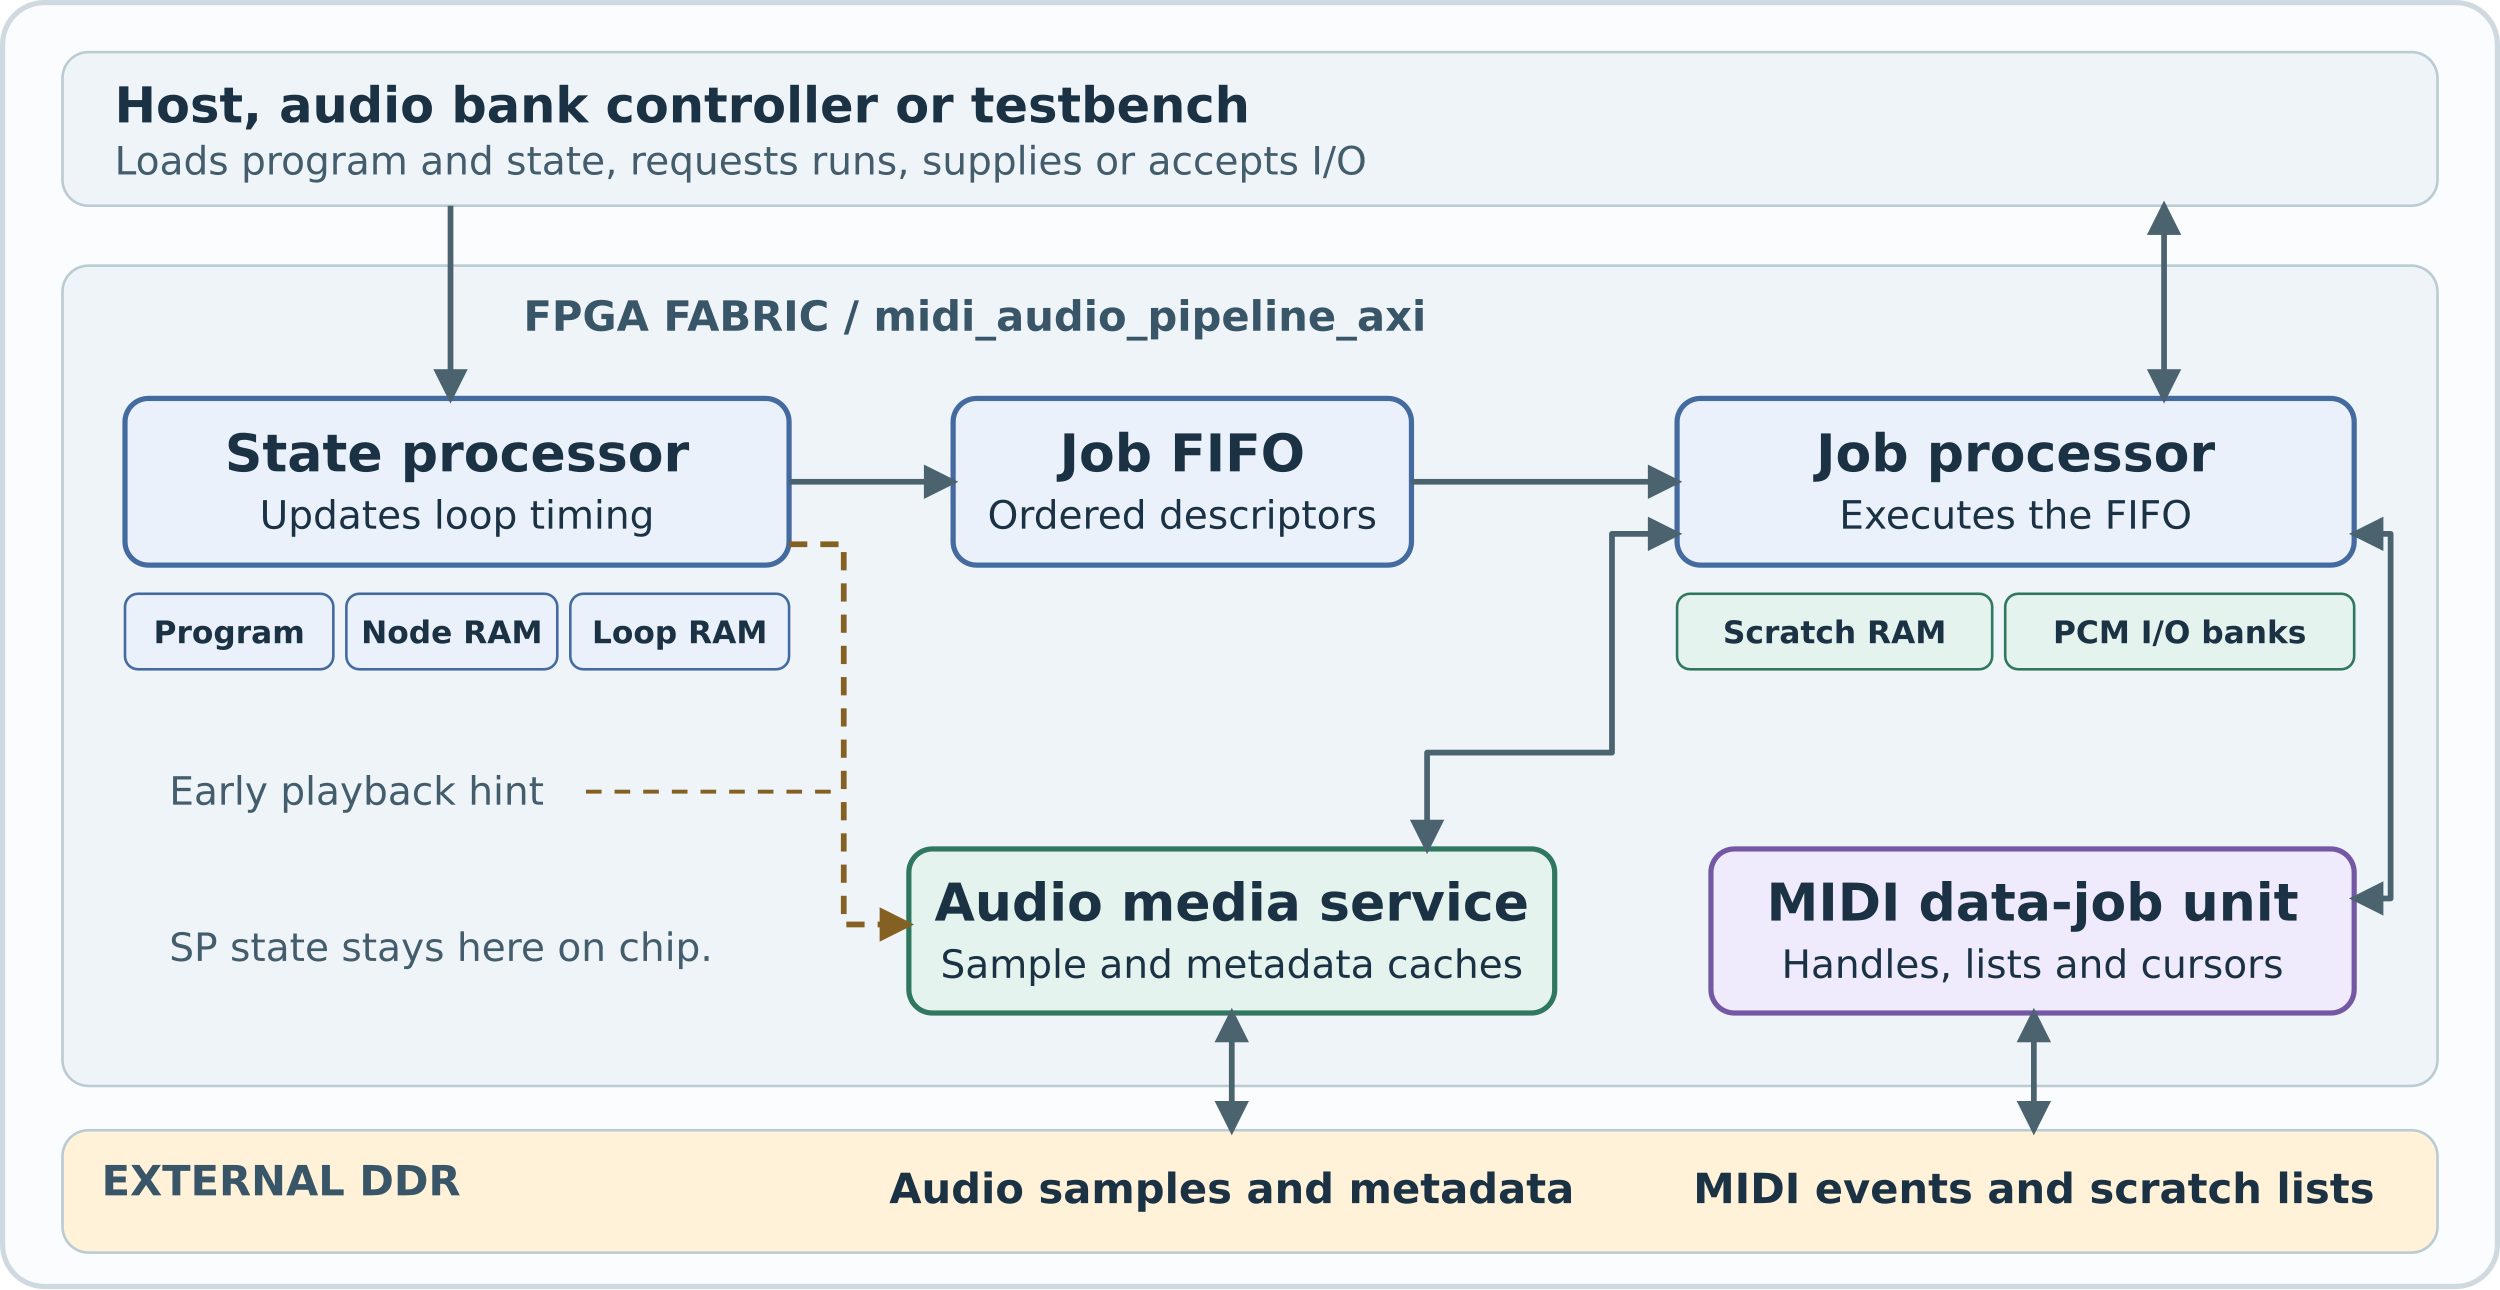
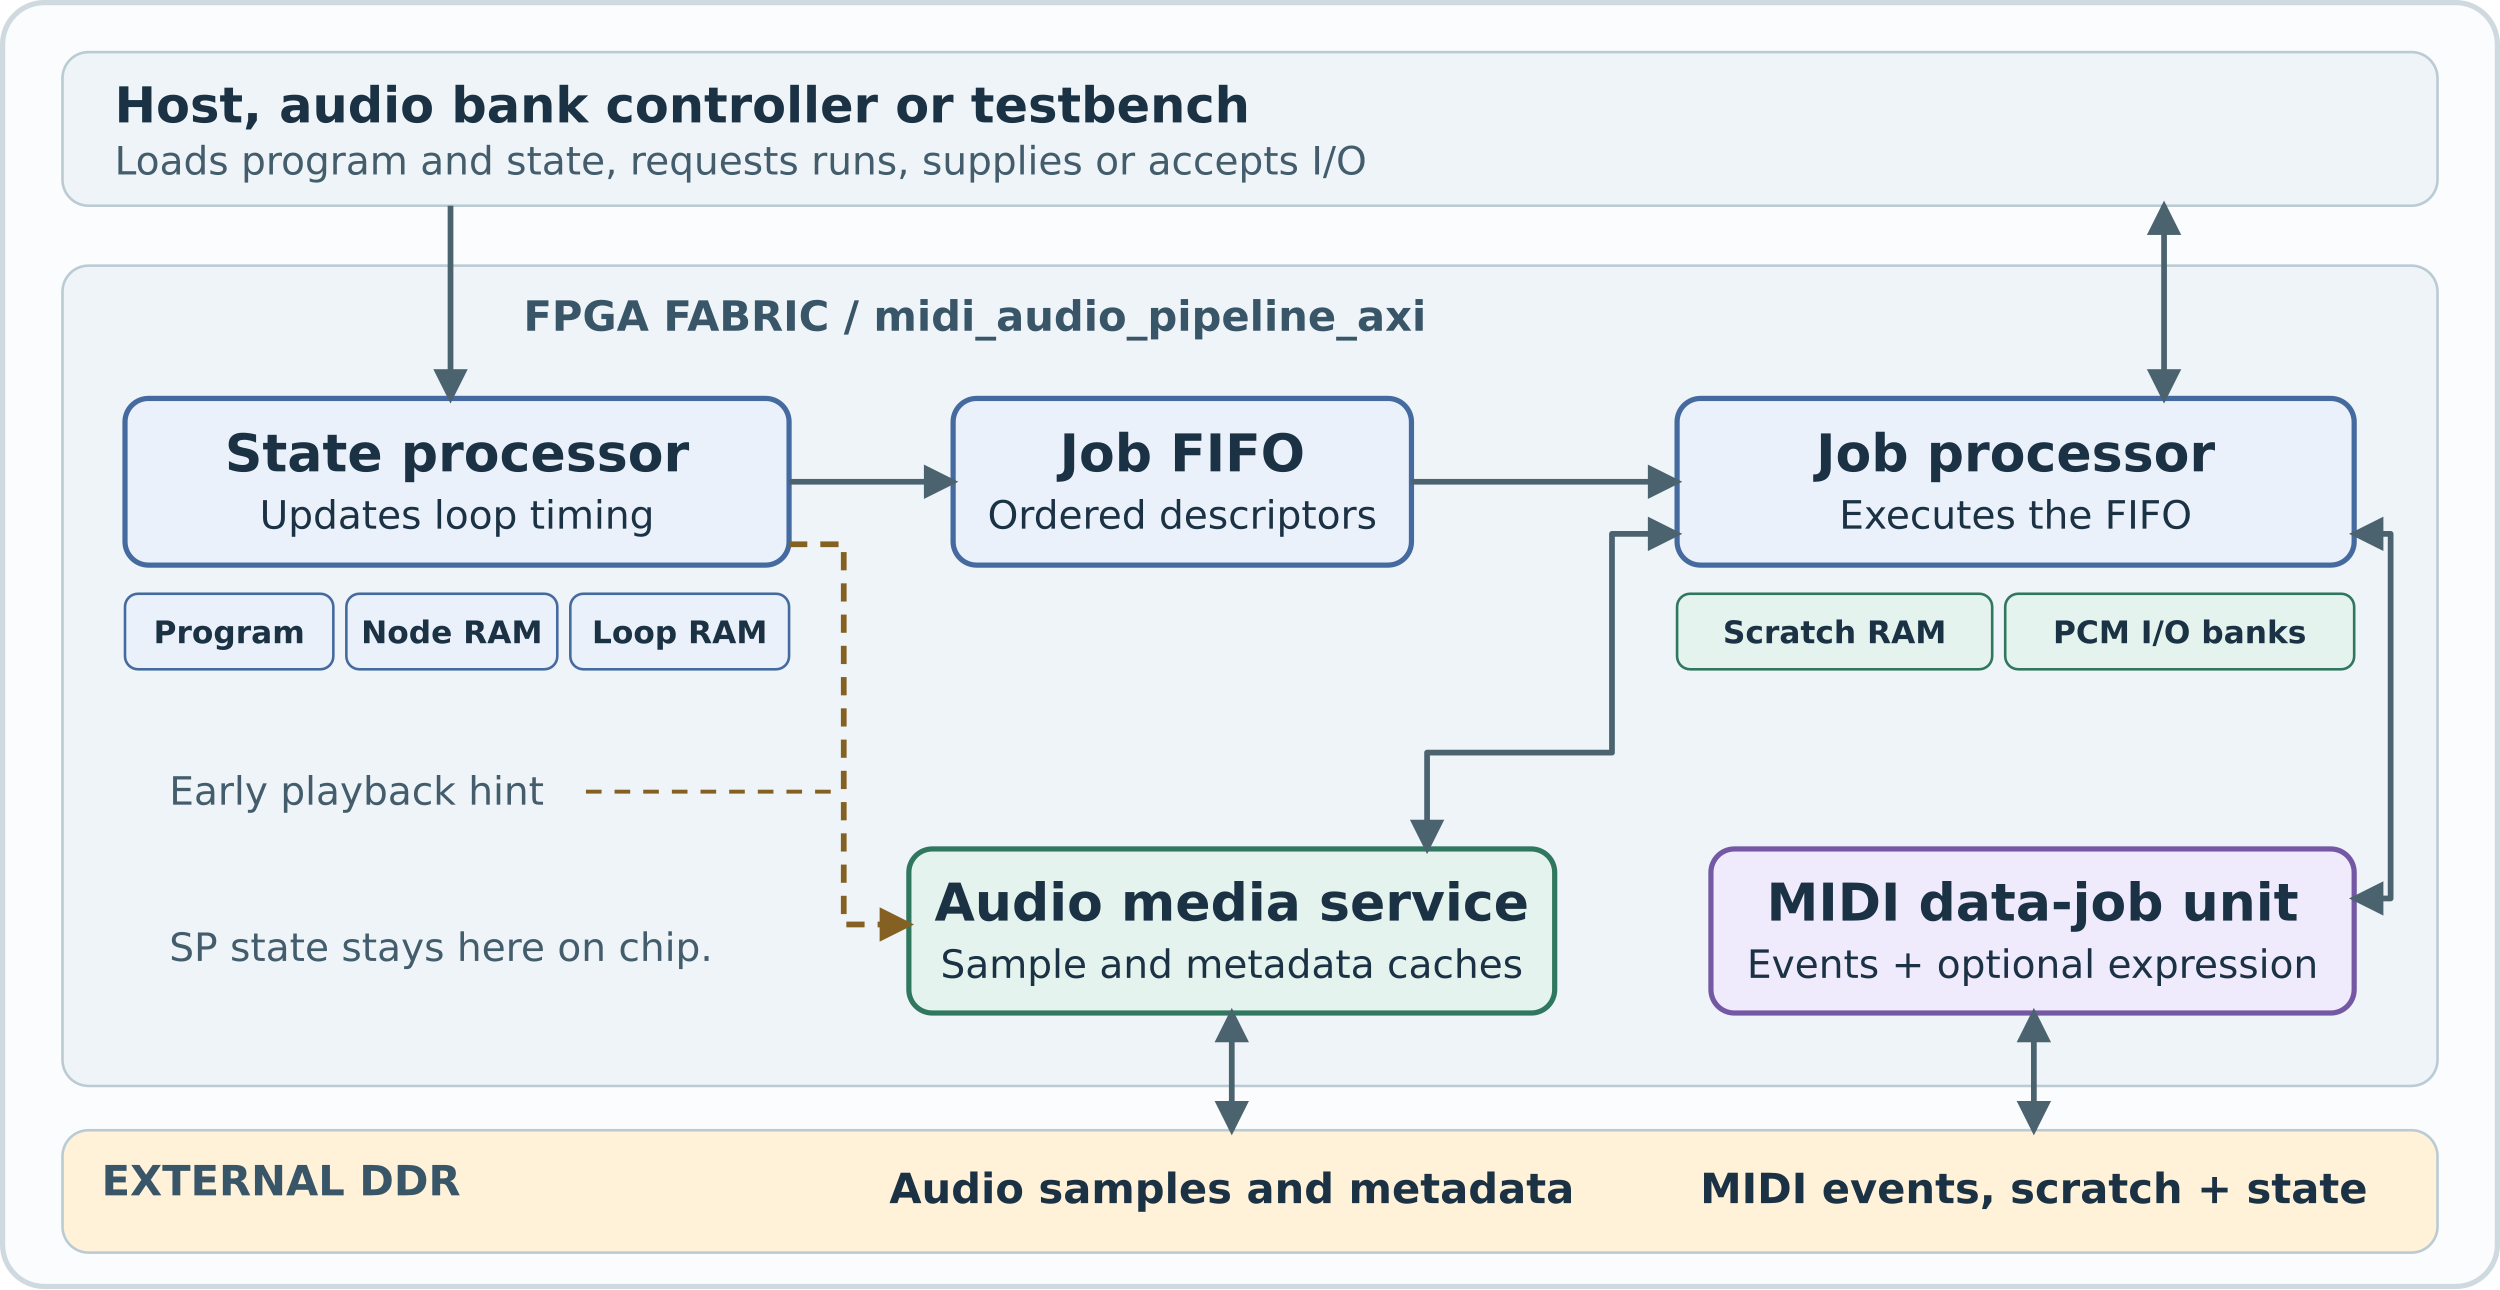
<svg xmlns="http://www.w3.org/2000/svg" viewBox="0 0 960 495" width="960" height="495" role="img" aria-labelledby="title desc">
  <defs>
    <marker id="arrow" viewBox="0 0 10 10" refX="8.5" refY="5" markerWidth="6" markerHeight="6" orient="auto-start-reverse">
      <path d="M 0,0 L 10,5 L 0,10 z" fill="#4b626f" />
    </marker>
    <marker id="hint" viewBox="0 0 10 10" refX="8.5" refY="5" markerWidth="6" markerHeight="6" orient="auto-start-reverse">
      <path d="M 0,0 L 10,5 L 0,10 z" fill="#846022" />
    </marker>
  </defs>
  <rect x="1" y="1" width="958" height="493" rx="16" fill="#fbfcfd" stroke="#ced9e0" stroke-width="2" />
  <g>
    <rect x="24" y="20" width="912" height="59" rx="10" fill="#eef4f7" stroke="#bacbd4" stroke-width="1" />
    <text x="39" y="45" text-anchor="start" font-family="DejaVu Sans, sans-serif" font-size="16" font-weight="700" fill="#395568" />
    <text x="44" y="47" text-anchor="start" font-family="DejaVu Sans, sans-serif" font-size="19" font-weight="700" fill="#1b3244">Host, audio bank controller or testbench</text>
    <text x="44" y="67" text-anchor="start" font-family="DejaVu Sans, sans-serif" font-size="15" font-weight="400" fill="#435d6d">Loads program and state, requests runs, supplies or accepts I/O</text>
  </g>
  <g>
    <rect x="24" y="102" width="912" height="315" rx="10" fill="#eef4f7" stroke="#bacbd4" stroke-width="1" />
    <text x="39" y="127" text-anchor="start" font-family="DejaVu Sans, sans-serif" font-size="16" font-weight="700" fill="#395568" />
    <text x="201" y="127" text-anchor="start" font-family="DejaVu Sans, sans-serif" font-size="16" font-weight="700" fill="#395568">FPGA FABRIC  /  midi_audio_pipeline_axi</text>
    <g>
      <rect x="48" y="153" width="255" height="64" rx="9" fill="#eaf1fb" stroke="#456a9f" stroke-width="2" />
      <text x="175.5" y="181.0" text-anchor="middle" font-family="DejaVu Sans, sans-serif" font-size="20" font-weight="700" fill="#1b3244">State processor</text>
      <text x="175.5" y="203.0" text-anchor="middle" font-family="DejaVu Sans, sans-serif" font-size="15" font-weight="400" fill="#1b3244">Updates loop timing</text>
    </g>
    <rect x="48" y="228" width="80" height="29" rx="5" fill="#eaf1fb" stroke="#456a9f" stroke-width="1" />
    <text x="88.0" y="247" text-anchor="middle" font-family="DejaVu Sans, sans-serif" font-size="12" font-weight="700" fill="#1b3244">Program</text>
    <rect x="133" y="228" width="81" height="29" rx="5" fill="#eaf1fb" stroke="#456a9f" stroke-width="1" />
    <text x="173.5" y="247" text-anchor="middle" font-family="DejaVu Sans, sans-serif" font-size="12" font-weight="700" fill="#1b3244">Node RAM</text>
    <rect x="219" y="228" width="84" height="29" rx="5" fill="#eaf1fb" stroke="#456a9f" stroke-width="1" />
    <text x="261.0" y="247" text-anchor="middle" font-family="DejaVu Sans, sans-serif" font-size="12" font-weight="700" fill="#1b3244">Loop RAM</text>
    <g>
      <rect x="366" y="153" width="176" height="64" rx="9" fill="#eaf1fb" stroke="#456a9f" stroke-width="2" />
      <text x="454.0" y="181.0" text-anchor="middle" font-family="DejaVu Sans, sans-serif" font-size="20" font-weight="700" fill="#1b3244">Job FIFO</text>
      <text x="454.0" y="203.0" text-anchor="middle" font-family="DejaVu Sans, sans-serif" font-size="15" font-weight="400" fill="#1b3244">Ordered descriptors</text>
    </g>
    <g>
      <rect x="644" y="153" width="260" height="64" rx="9" fill="#eaf1fb" stroke="#456a9f" stroke-width="2" />
      <text x="774.0" y="181.0" text-anchor="middle" font-family="DejaVu Sans, sans-serif" font-size="20" font-weight="700" fill="#1b3244">Job processor</text>
      <text x="774.0" y="203.0" text-anchor="middle" font-family="DejaVu Sans, sans-serif" font-size="15" font-weight="400" fill="#1b3244">Executes the FIFO</text>
    </g>
    <rect x="644" y="228" width="121" height="29" rx="5" fill="#e4f3ed" stroke="#30775f" stroke-width="1" />
    <text x="704.5" y="247" text-anchor="middle" font-family="DejaVu Sans, sans-serif" font-size="12" font-weight="700" fill="#1b3244">Scratch RAM</text>
    <rect x="770" y="228" width="134" height="29" rx="5" fill="#e4f3ed" stroke="#30775f" stroke-width="1" />
    <text x="837.0" y="247" text-anchor="middle" font-family="DejaVu Sans, sans-serif" font-size="12" font-weight="700" fill="#1b3244">PCM I/O banks</text>
    <path d="M 173,79 L 173,153" fill="none" stroke="#4b626f" stroke-width="2.2" stroke-linejoin="round" marker-end="url(#arrow)" />
    <path d="M 303,185 L 366,185" fill="none" stroke="#4b626f" stroke-width="2.2" stroke-linejoin="round" marker-end="url(#arrow)" />
    <path d="M 542,185 L 644,185" fill="none" stroke="#4b626f" stroke-width="2.2" stroke-linejoin="round" marker-end="url(#arrow)" />
    <path d="M 831,79 L 831,153" fill="none" stroke="#4b626f" stroke-width="2.2" stroke-linejoin="round" marker-start="url(#arrow)" marker-end="url(#arrow)" />
    <g>
      <rect x="349" y="326" width="248" height="63" rx="9" fill="#e4f3ed" stroke="#30775f" stroke-width="2" />
      <text x="473.0" y="353.5" text-anchor="middle" font-family="DejaVu Sans, sans-serif" font-size="20" font-weight="700" fill="#1b3244">Audio media service</text>
      <text x="473.0" y="375.5" text-anchor="middle" font-family="DejaVu Sans, sans-serif" font-size="15" font-weight="400" fill="#1b3244">Sample and metadata caches</text>
    </g>
    <g>
      <rect x="657" y="326" width="247" height="63" rx="9" fill="#f0eafd" stroke="#7458a3" stroke-width="2" />
      <text x="780.5" y="353.5" text-anchor="middle" font-family="DejaVu Sans, sans-serif" font-size="20" font-weight="700" fill="#1b3244">MIDI data-job unit</text>
-       <text x="780.5" y="375.5" text-anchor="middle" font-family="DejaVu Sans, sans-serif" font-size="15" font-weight="400" fill="#1b3244">Handles, lists and cursors</text>
+       <text x="780.5" y="375.5" text-anchor="middle" font-family="DejaVu Sans, sans-serif" font-size="15" font-weight="400" fill="#1b3244">Events + optional expression</text>
    </g>
    <path d="M 644,205 L 619,205 L 619,289 L 548,289 L 548,326" fill="none" stroke="#4b626f" stroke-width="2.2" stroke-linejoin="round" marker-start="url(#arrow)" marker-end="url(#arrow)" />
    <path d="M 904,205 L 918,205 L 918,345 L 904,345" fill="none" stroke="#4b626f" stroke-width="2.2" stroke-linejoin="round" marker-start="url(#arrow)" marker-end="url(#arrow)" />
    <path d="M 303,209 L 324,209 L 324,355 L 349,355" fill="none" stroke="#846022" stroke-width="2.2" stroke-linejoin="round" stroke-dasharray="7 5" marker-end="url(#hint)" />
    <text x="65" y="309" text-anchor="start" font-family="DejaVu Sans, sans-serif" font-size="15" font-weight="400" fill="#435d6d">Early playback hint</text>
    <line x1="225" y1="304" x2="321" y2="304" stroke="#846022" stroke-width="1.5" stroke-dasharray="6 5" />
    <text x="65" y="369" text-anchor="start" font-family="DejaVu Sans, sans-serif" font-size="15" font-weight="400" fill="#435d6d">SP state stays here on chip.</text>
  </g>
  <g>
    <rect x="24" y="434" width="912" height="47" rx="10" fill="#fff2d9" stroke="#bacbd4" stroke-width="1" />
    <text x="39" y="459" text-anchor="start" font-family="DejaVu Sans, sans-serif" font-size="16" font-weight="700" fill="#395568">EXTERNAL DDR</text>
    <path d="M 473,389 L 473,434" fill="none" stroke="#4b626f" stroke-width="2.2" stroke-linejoin="round" marker-start="url(#arrow)" marker-end="url(#arrow)" />
    <path d="M 781,389 L 781,434" fill="none" stroke="#4b626f" stroke-width="2.2" stroke-linejoin="round" marker-start="url(#arrow)" marker-end="url(#arrow)" />
    <text x="473" y="462" text-anchor="middle" font-family="DejaVu Sans, sans-serif" font-size="16" font-weight="700" fill="#1b3244">Audio samples and metadata</text>
-     <text x="781" y="462" text-anchor="middle" font-family="DejaVu Sans, sans-serif" font-size="16" font-weight="700" fill="#1b3244">MIDI events and scratch lists</text>
+     <text x="781" y="462" text-anchor="middle" font-family="DejaVu Sans, sans-serif" font-size="16" font-weight="700" fill="#1b3244">MIDI events, scratch + state</text>
  </g>
</svg>
